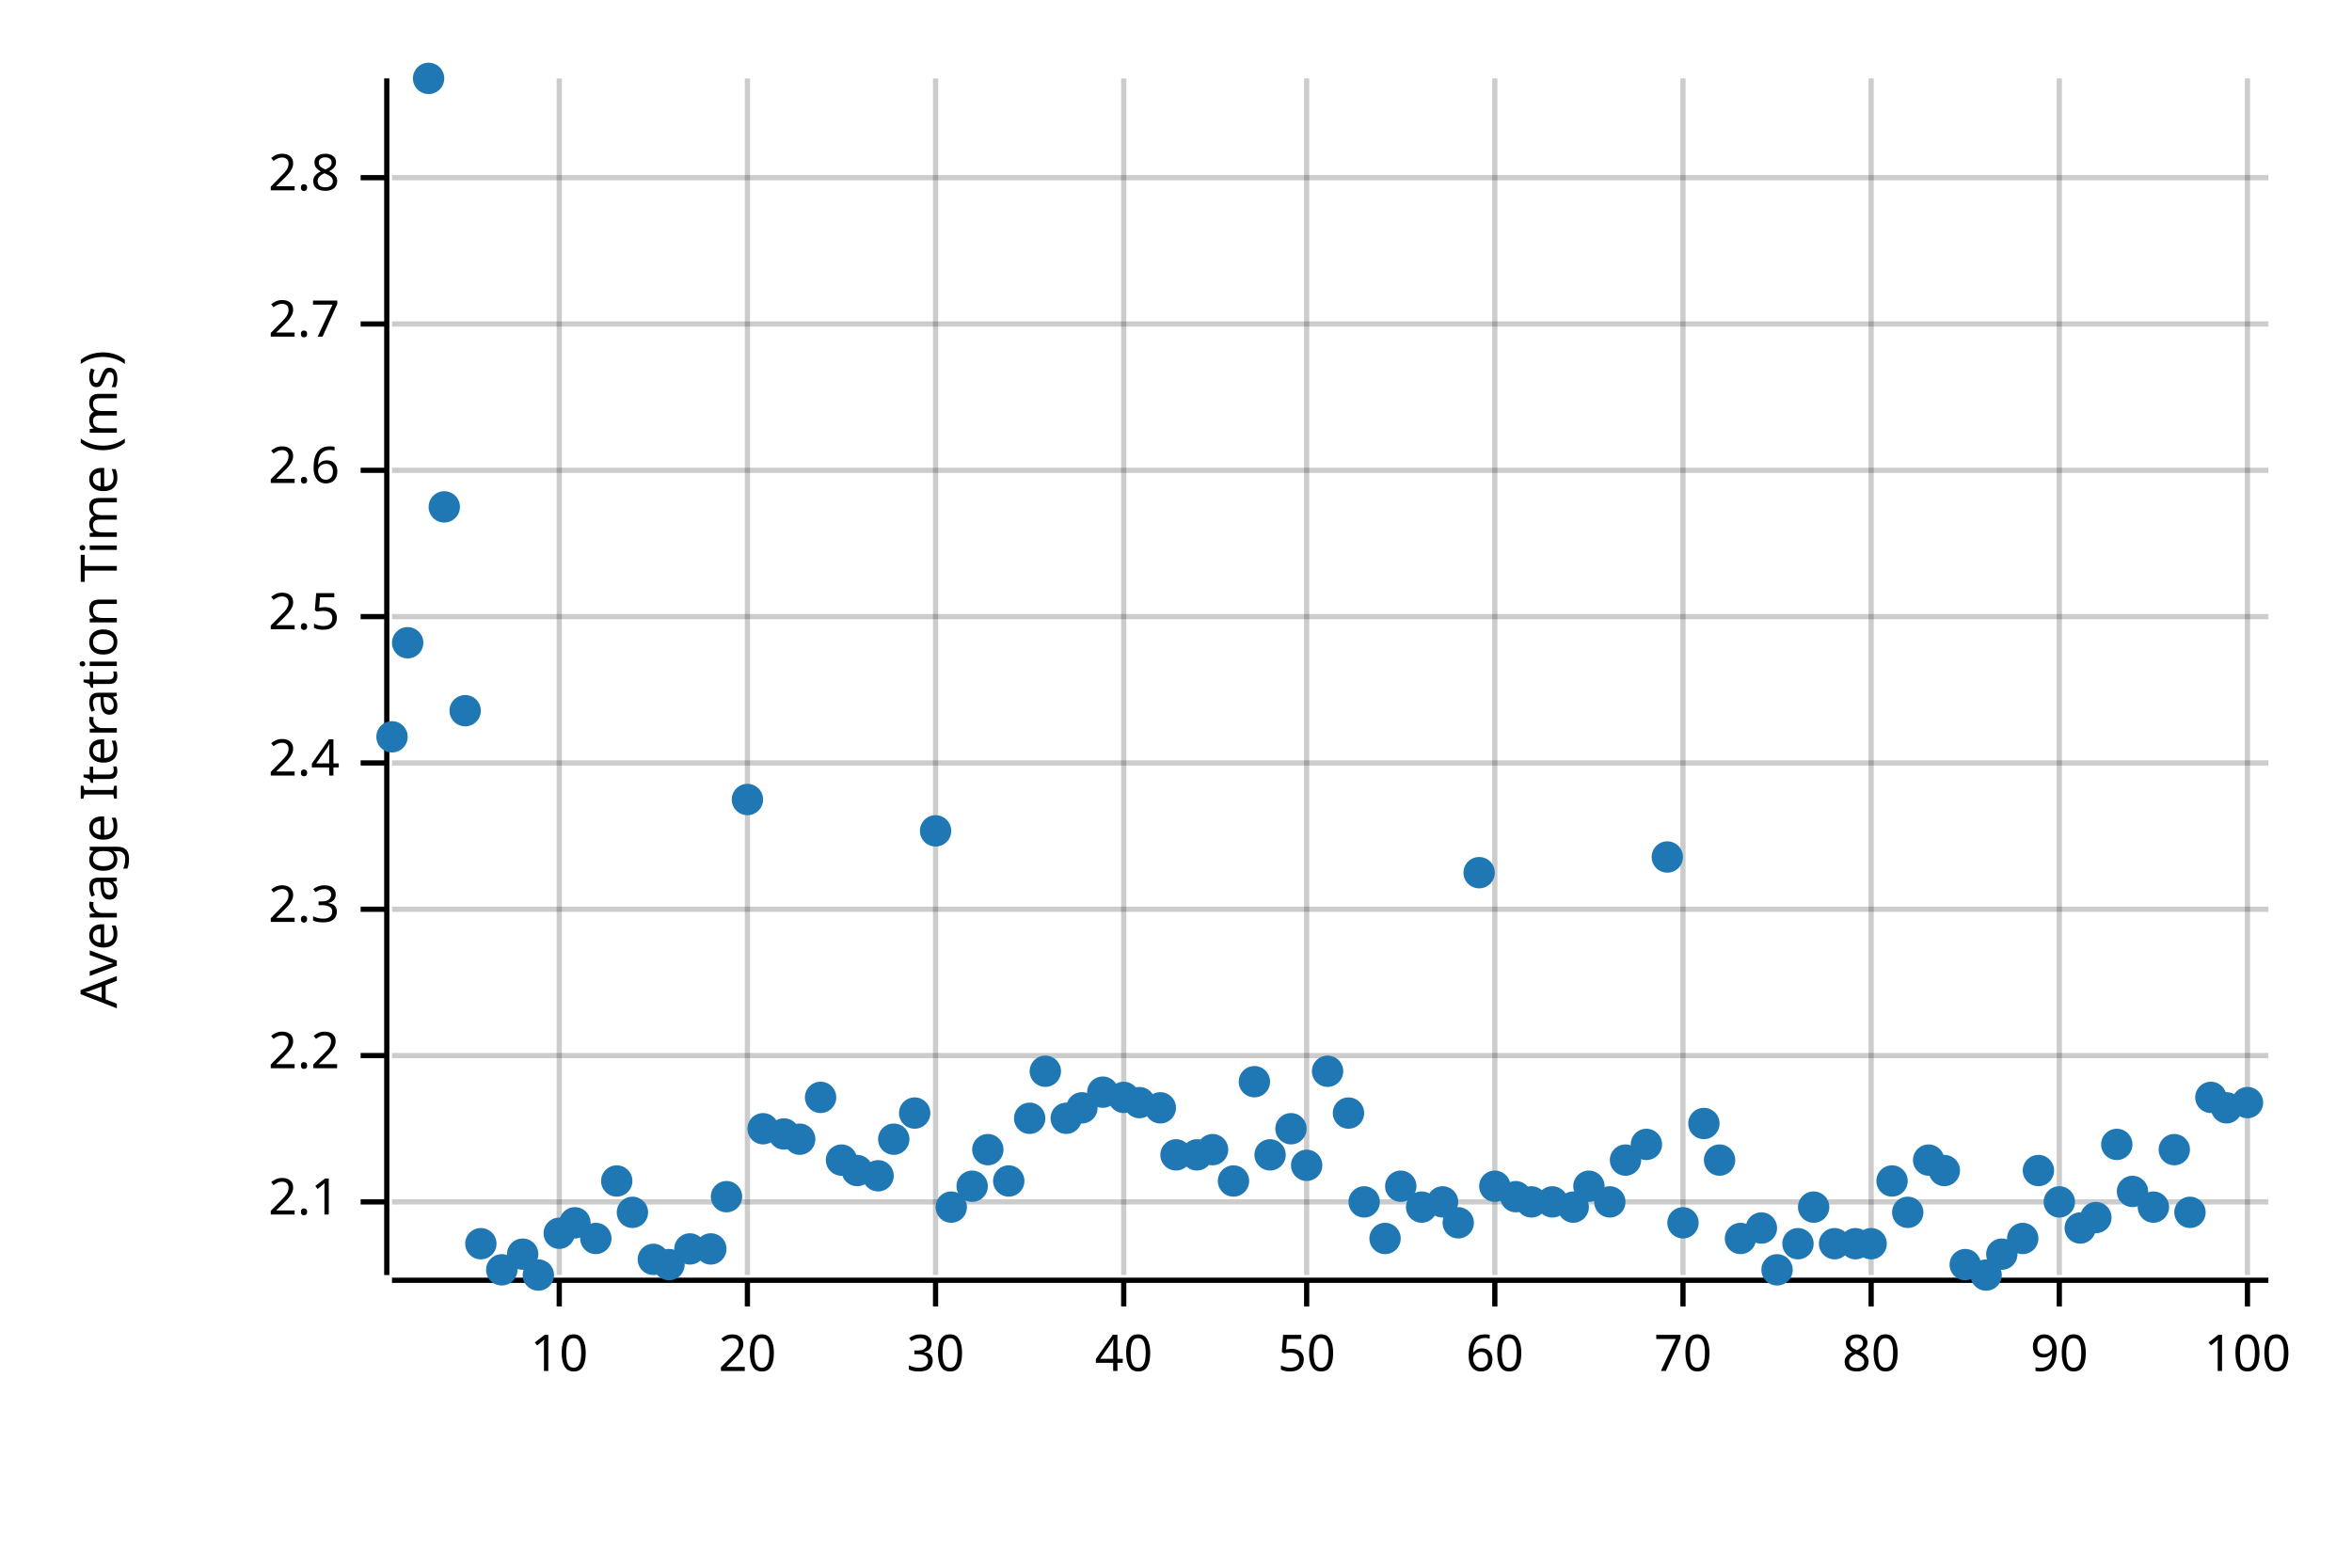
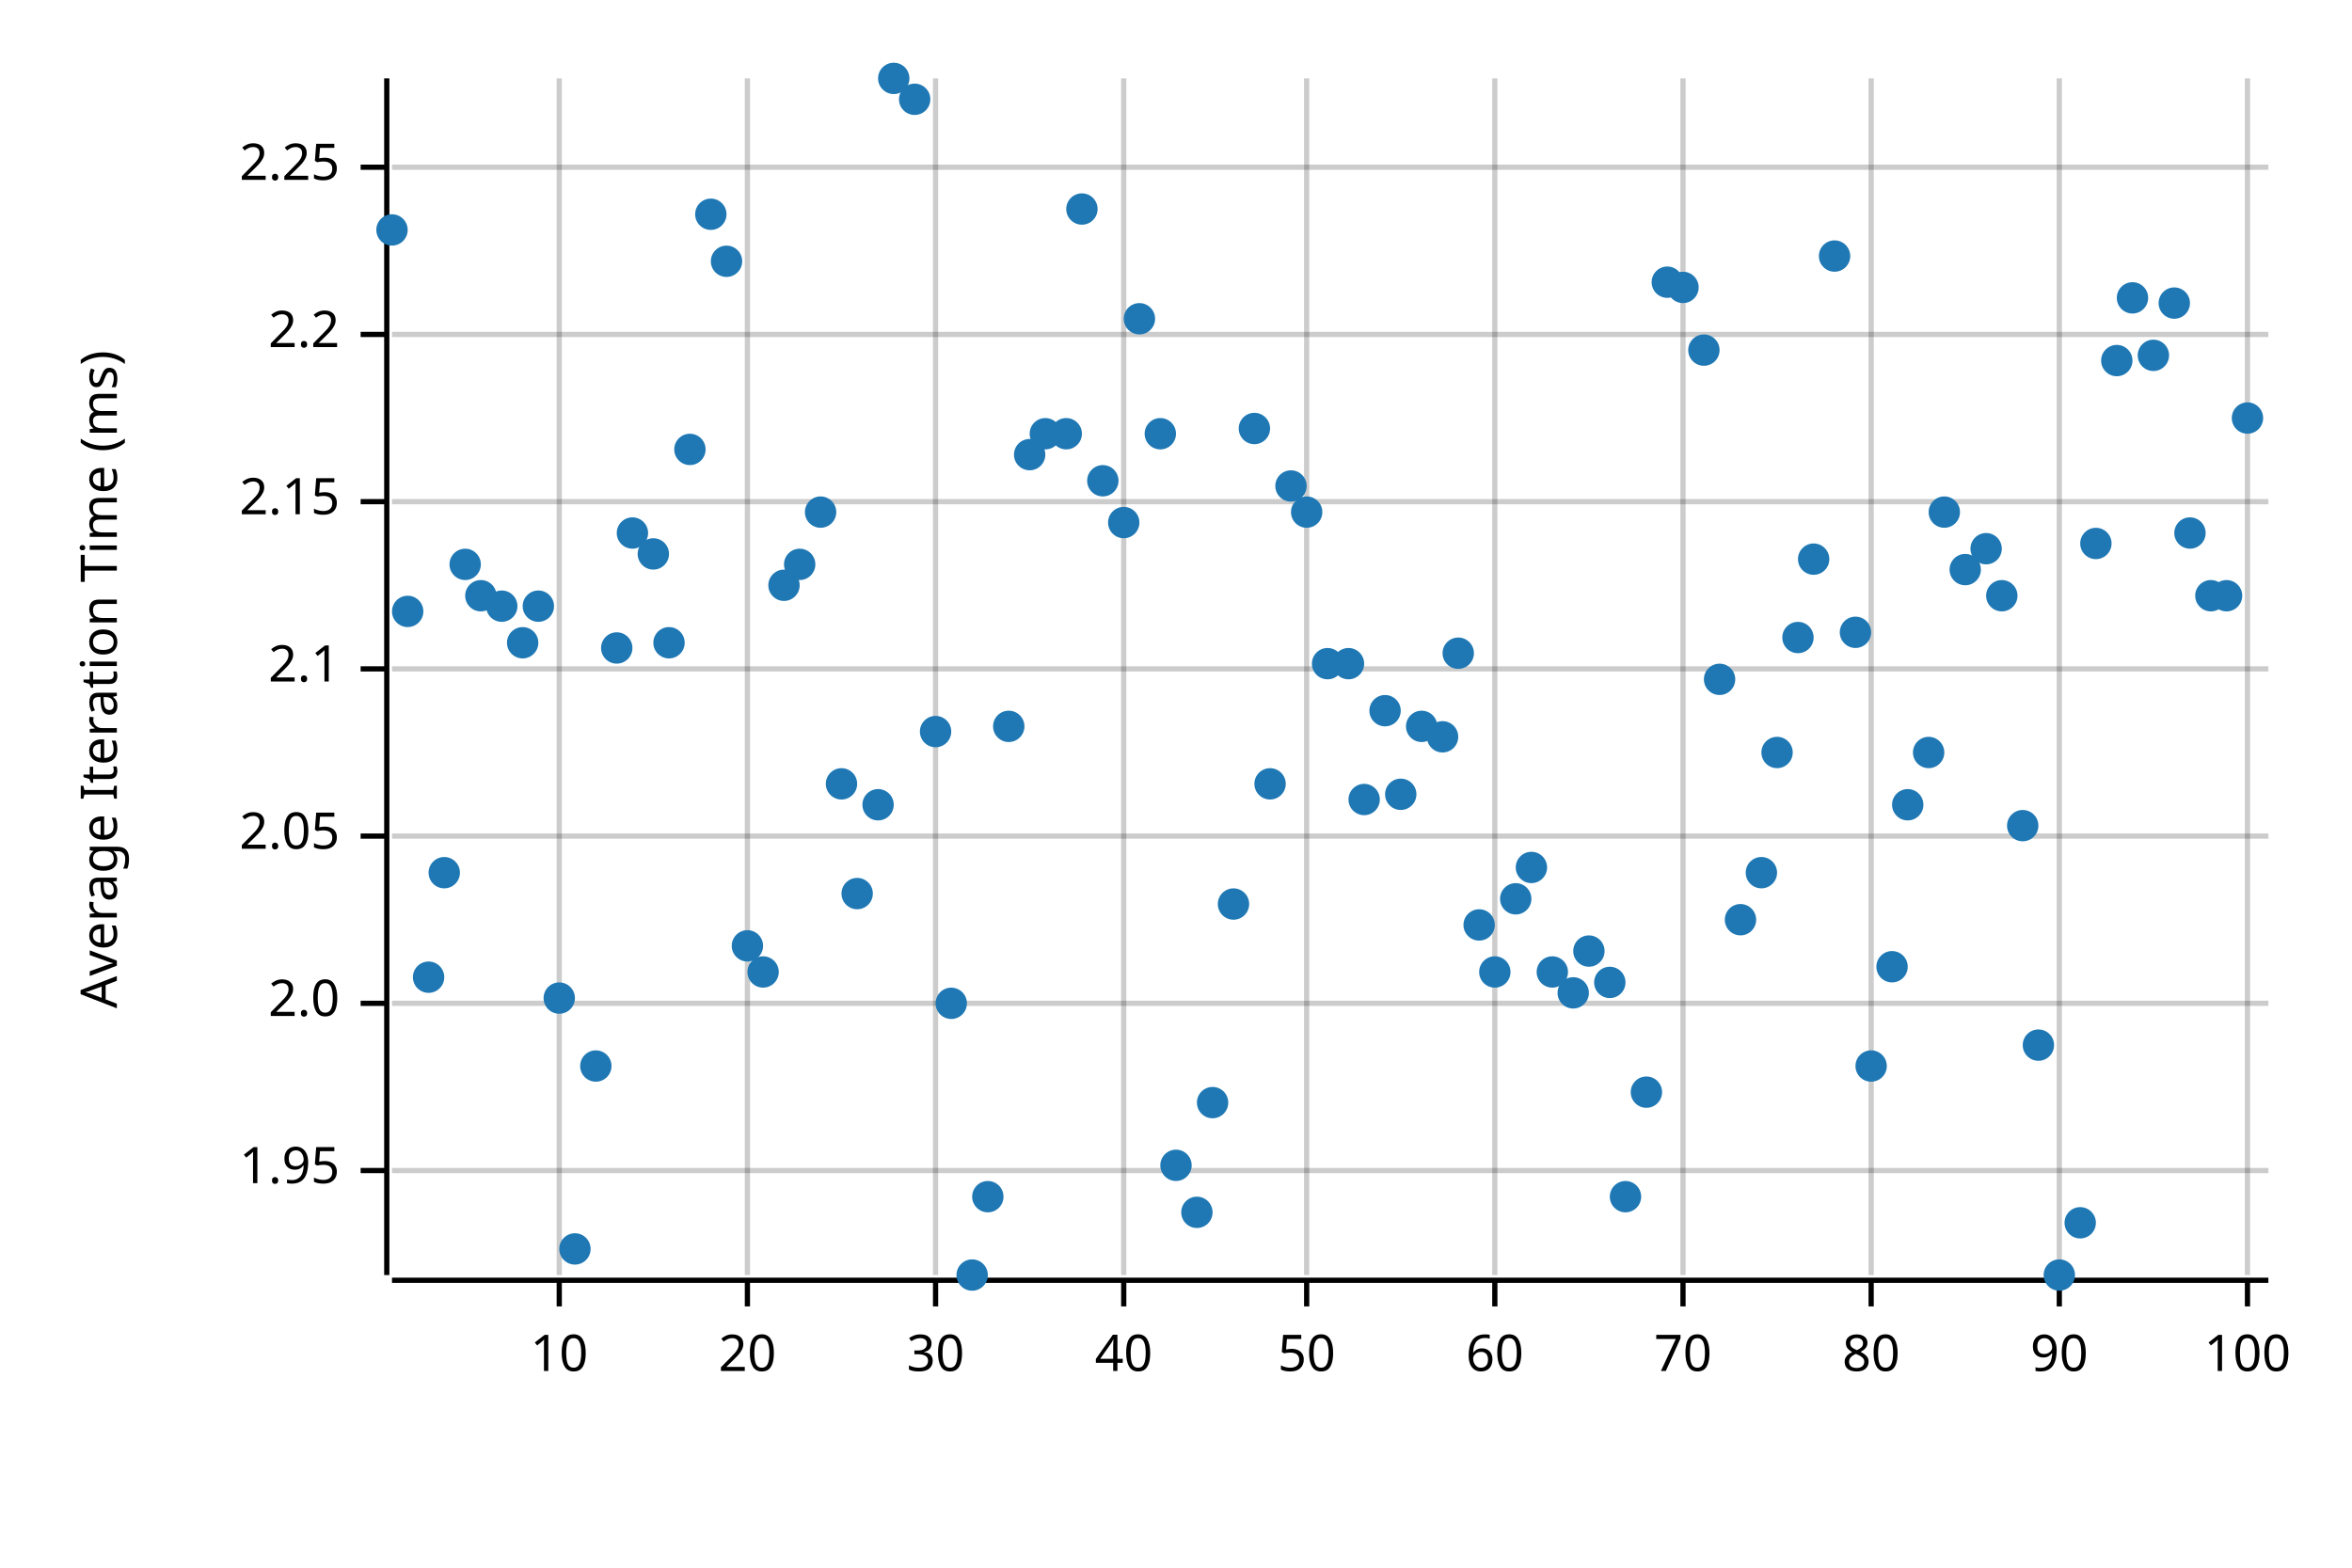
<svg xmlns="http://www.w3.org/2000/svg" width="450" height="300" viewBox="0 0 450 300">
  <text x="15" y="130" dy="0.76em" text-anchor="middle" font-family="sans-serif" font-size="9.677" opacity="1" fill="#000000" transform="rotate(270, 15, 130)">
Average Iteration Time (ms)
</text>
  <line opacity="0.2" stroke="#000000" stroke-width="1" x1="107" y1="244" x2="107" y2="15" />
  <line opacity="0.2" stroke="#000000" stroke-width="1" x1="143" y1="244" x2="143" y2="15" />
  <line opacity="0.2" stroke="#000000" stroke-width="1" x1="179" y1="244" x2="179" y2="15" />
  <line opacity="0.2" stroke="#000000" stroke-width="1" x1="215" y1="244" x2="215" y2="15" />
  <line opacity="0.2" stroke="#000000" stroke-width="1" x1="250" y1="244" x2="250" y2="15" />
  <line opacity="0.2" stroke="#000000" stroke-width="1" x1="286" y1="244" x2="286" y2="15" />
  <line opacity="0.2" stroke="#000000" stroke-width="1" x1="322" y1="244" x2="322" y2="15" />
  <line opacity="0.2" stroke="#000000" stroke-width="1" x1="358" y1="244" x2="358" y2="15" />
  <line opacity="0.2" stroke="#000000" stroke-width="1" x1="394" y1="244" x2="394" y2="15" />
  <line opacity="0.2" stroke="#000000" stroke-width="1" x1="430" y1="244" x2="430" y2="15" />
-   <line opacity="0.2" stroke="#000000" stroke-width="1" x1="75" y1="230" x2="434" y2="230" />
-   <line opacity="0.2" stroke="#000000" stroke-width="1" x1="75" y1="202" x2="434" y2="202" />
-   <line opacity="0.2" stroke="#000000" stroke-width="1" x1="75" y1="174" x2="434" y2="174" />
-   <line opacity="0.2" stroke="#000000" stroke-width="1" x1="75" y1="146" x2="434" y2="146" />
-   <line opacity="0.2" stroke="#000000" stroke-width="1" x1="75" y1="118" x2="434" y2="118" />
-   <line opacity="0.2" stroke="#000000" stroke-width="1" x1="75" y1="90" x2="434" y2="90" />
-   <line opacity="0.2" stroke="#000000" stroke-width="1" x1="75" y1="62" x2="434" y2="62" />
-   <line opacity="0.2" stroke="#000000" stroke-width="1" x1="75" y1="34" x2="434" y2="34" />
+   <line opacity="0.2" stroke="#000000" stroke-width="1" x1="75" y1="224" x2="434" y2="224" />
+   <line opacity="0.2" stroke="#000000" stroke-width="1" x1="75" y1="192" x2="434" y2="192" />
+   <line opacity="0.2" stroke="#000000" stroke-width="1" x1="75" y1="160" x2="434" y2="160" />
+   <line opacity="0.2" stroke="#000000" stroke-width="1" x1="75" y1="128" x2="434" y2="128" />
+   <line opacity="0.2" stroke="#000000" stroke-width="1" x1="75" y1="96" x2="434" y2="96" />
+   <line opacity="0.2" stroke="#000000" stroke-width="1" x1="75" y1="64" x2="434" y2="64" />
+   <line opacity="0.2" stroke="#000000" stroke-width="1" x1="75" y1="32" x2="434" y2="32" />
  <polyline fill="none" opacity="1" stroke="#000000" stroke-width="1" points="74,15 74,244 " />
-   <text x="65" y="230" dy="0.5ex" text-anchor="end" font-family="sans-serif" font-size="9.677" opacity="1" fill="#000000">
+   <text x="65" y="224" dy="0.5ex" text-anchor="end" font-family="sans-serif" font-size="9.677" opacity="1" fill="#000000">
+ 1.95
+ </text>
+   <polyline fill="none" opacity="1" stroke="#000000" stroke-width="1" points="69,224 74,224 " />
+   <text x="65" y="192" dy="0.5ex" text-anchor="end" font-family="sans-serif" font-size="9.677" opacity="1" fill="#000000">
+ 2.0
+ </text>
+   <polyline fill="none" opacity="1" stroke="#000000" stroke-width="1" points="69,192 74,192 " />
+   <text x="65" y="160" dy="0.5ex" text-anchor="end" font-family="sans-serif" font-size="9.677" opacity="1" fill="#000000">
+ 2.05
+ </text>
+   <polyline fill="none" opacity="1" stroke="#000000" stroke-width="1" points="69,160 74,160 " />
+   <text x="65" y="128" dy="0.5ex" text-anchor="end" font-family="sans-serif" font-size="9.677" opacity="1" fill="#000000">
2.1
</text>
-   <polyline fill="none" opacity="1" stroke="#000000" stroke-width="1" points="69,230 74,230 " />
-   <text x="65" y="202" dy="0.5ex" text-anchor="end" font-family="sans-serif" font-size="9.677" opacity="1" fill="#000000">
+   <polyline fill="none" opacity="1" stroke="#000000" stroke-width="1" points="69,128 74,128 " />
+   <text x="65" y="96" dy="0.5ex" text-anchor="end" font-family="sans-serif" font-size="9.677" opacity="1" fill="#000000">
+ 2.15
+ </text>
+   <polyline fill="none" opacity="1" stroke="#000000" stroke-width="1" points="69,96 74,96 " />
+   <text x="65" y="64" dy="0.5ex" text-anchor="end" font-family="sans-serif" font-size="9.677" opacity="1" fill="#000000">
2.2
</text>
-   <polyline fill="none" opacity="1" stroke="#000000" stroke-width="1" points="69,202 74,202 " />
-   <text x="65" y="174" dy="0.5ex" text-anchor="end" font-family="sans-serif" font-size="9.677" opacity="1" fill="#000000">
- 2.3
+   <polyline fill="none" opacity="1" stroke="#000000" stroke-width="1" points="69,64 74,64 " />
+   <text x="65" y="32" dy="0.5ex" text-anchor="end" font-family="sans-serif" font-size="9.677" opacity="1" fill="#000000">
+ 2.25
</text>
-   <polyline fill="none" opacity="1" stroke="#000000" stroke-width="1" points="69,174 74,174 " />
-   <text x="65" y="146" dy="0.5ex" text-anchor="end" font-family="sans-serif" font-size="9.677" opacity="1" fill="#000000">
- 2.4
- </text>
-   <polyline fill="none" opacity="1" stroke="#000000" stroke-width="1" points="69,146 74,146 " />
-   <text x="65" y="118" dy="0.5ex" text-anchor="end" font-family="sans-serif" font-size="9.677" opacity="1" fill="#000000">
- 2.5
- </text>
-   <polyline fill="none" opacity="1" stroke="#000000" stroke-width="1" points="69,118 74,118 " />
-   <text x="65" y="90" dy="0.5ex" text-anchor="end" font-family="sans-serif" font-size="9.677" opacity="1" fill="#000000">
- 2.6
- </text>
-   <polyline fill="none" opacity="1" stroke="#000000" stroke-width="1" points="69,90 74,90 " />
-   <text x="65" y="62" dy="0.5ex" text-anchor="end" font-family="sans-serif" font-size="9.677" opacity="1" fill="#000000">
- 2.7
- </text>
-   <polyline fill="none" opacity="1" stroke="#000000" stroke-width="1" points="69,62 74,62 " />
-   <text x="65" y="34" dy="0.5ex" text-anchor="end" font-family="sans-serif" font-size="9.677" opacity="1" fill="#000000">
- 2.8
- </text>
-   <polyline fill="none" opacity="1" stroke="#000000" stroke-width="1" points="69,34 74,34 " />
+   <polyline fill="none" opacity="1" stroke="#000000" stroke-width="1" points="69,32 74,32 " />
  <polyline fill="none" opacity="1" stroke="#000000" stroke-width="1" points="75,245 434,245 " />
  <text x="107" y="255" dy="0.76em" text-anchor="middle" font-family="sans-serif" font-size="9.677" opacity="1" fill="#000000">
10
</text>
  <polyline fill="none" opacity="1" stroke="#000000" stroke-width="1" points="107,245 107,250 " />
  <text x="143" y="255" dy="0.76em" text-anchor="middle" font-family="sans-serif" font-size="9.677" opacity="1" fill="#000000">
20
</text>
  <polyline fill="none" opacity="1" stroke="#000000" stroke-width="1" points="143,245 143,250 " />
  <text x="179" y="255" dy="0.76em" text-anchor="middle" font-family="sans-serif" font-size="9.677" opacity="1" fill="#000000">
30
</text>
  <polyline fill="none" opacity="1" stroke="#000000" stroke-width="1" points="179,245 179,250 " />
  <text x="215" y="255" dy="0.76em" text-anchor="middle" font-family="sans-serif" font-size="9.677" opacity="1" fill="#000000">
40
</text>
  <polyline fill="none" opacity="1" stroke="#000000" stroke-width="1" points="215,245 215,250 " />
  <text x="250" y="255" dy="0.76em" text-anchor="middle" font-family="sans-serif" font-size="9.677" opacity="1" fill="#000000">
50
</text>
  <polyline fill="none" opacity="1" stroke="#000000" stroke-width="1" points="250,245 250,250 " />
  <text x="286" y="255" dy="0.76em" text-anchor="middle" font-family="sans-serif" font-size="9.677" opacity="1" fill="#000000">
60
</text>
  <polyline fill="none" opacity="1" stroke="#000000" stroke-width="1" points="286,245 286,250 " />
  <text x="322" y="255" dy="0.76em" text-anchor="middle" font-family="sans-serif" font-size="9.677" opacity="1" fill="#000000">
70
</text>
  <polyline fill="none" opacity="1" stroke="#000000" stroke-width="1" points="322,245 322,250 " />
  <text x="358" y="255" dy="0.76em" text-anchor="middle" font-family="sans-serif" font-size="9.677" opacity="1" fill="#000000">
80
</text>
  <polyline fill="none" opacity="1" stroke="#000000" stroke-width="1" points="358,245 358,250 " />
  <text x="394" y="255" dy="0.76em" text-anchor="middle" font-family="sans-serif" font-size="9.677" opacity="1" fill="#000000">
90
</text>
  <polyline fill="none" opacity="1" stroke="#000000" stroke-width="1" points="394,245 394,250 " />
  <text x="430" y="255" dy="0.76em" text-anchor="middle" font-family="sans-serif" font-size="9.677" opacity="1" fill="#000000">
100
</text>
  <polyline fill="none" opacity="1" stroke="#000000" stroke-width="1" points="430,245 430,250 " />
-   <circle cx="75" cy="141" r="3" opacity="1" fill="#1F78B4" stroke="none" stroke-width="1" />
-   <circle cx="78" cy="123" r="3" opacity="1" fill="#1F78B4" stroke="none" stroke-width="1" />
-   <circle cx="82" cy="15" r="3" opacity="1" fill="#1F78B4" stroke="none" stroke-width="1" />
-   <circle cx="85" cy="97" r="3" opacity="1" fill="#1F78B4" stroke="none" stroke-width="1" />
-   <circle cx="89" cy="136" r="3" opacity="1" fill="#1F78B4" stroke="none" stroke-width="1" />
-   <circle cx="92" cy="238" r="3" opacity="1" fill="#1F78B4" stroke="none" stroke-width="1" />
-   <circle cx="96" cy="243" r="3" opacity="1" fill="#1F78B4" stroke="none" stroke-width="1" />
-   <circle cx="100" cy="240" r="3" opacity="1" fill="#1F78B4" stroke="none" stroke-width="1" />
-   <circle cx="103" cy="244" r="3" opacity="1" fill="#1F78B4" stroke="none" stroke-width="1" />
-   <circle cx="107" cy="236" r="3" opacity="1" fill="#1F78B4" stroke="none" stroke-width="1" />
-   <circle cx="110" cy="234" r="3" opacity="1" fill="#1F78B4" stroke="none" stroke-width="1" />
-   <circle cx="114" cy="237" r="3" opacity="1" fill="#1F78B4" stroke="none" stroke-width="1" />
-   <circle cx="118" cy="226" r="3" opacity="1" fill="#1F78B4" stroke="none" stroke-width="1" />
-   <circle cx="121" cy="232" r="3" opacity="1" fill="#1F78B4" stroke="none" stroke-width="1" />
-   <circle cx="125" cy="241" r="3" opacity="1" fill="#1F78B4" stroke="none" stroke-width="1" />
-   <circle cx="128" cy="242" r="3" opacity="1" fill="#1F78B4" stroke="none" stroke-width="1" />
-   <circle cx="132" cy="239" r="3" opacity="1" fill="#1F78B4" stroke="none" stroke-width="1" />
-   <circle cx="136" cy="239" r="3" opacity="1" fill="#1F78B4" stroke="none" stroke-width="1" />
-   <circle cx="139" cy="229" r="3" opacity="1" fill="#1F78B4" stroke="none" stroke-width="1" />
-   <circle cx="143" cy="153" r="3" opacity="1" fill="#1F78B4" stroke="none" stroke-width="1" />
-   <circle cx="146" cy="216" r="3" opacity="1" fill="#1F78B4" stroke="none" stroke-width="1" />
-   <circle cx="150" cy="217" r="3" opacity="1" fill="#1F78B4" stroke="none" stroke-width="1" />
-   <circle cx="153" cy="218" r="3" opacity="1" fill="#1F78B4" stroke="none" stroke-width="1" />
-   <circle cx="157" cy="210" r="3" opacity="1" fill="#1F78B4" stroke="none" stroke-width="1" />
-   <circle cx="161" cy="222" r="3" opacity="1" fill="#1F78B4" stroke="none" stroke-width="1" />
-   <circle cx="164" cy="224" r="3" opacity="1" fill="#1F78B4" stroke="none" stroke-width="1" />
-   <circle cx="168" cy="225" r="3" opacity="1" fill="#1F78B4" stroke="none" stroke-width="1" />
-   <circle cx="171" cy="218" r="3" opacity="1" fill="#1F78B4" stroke="none" stroke-width="1" />
-   <circle cx="175" cy="213" r="3" opacity="1" fill="#1F78B4" stroke="none" stroke-width="1" />
-   <circle cx="179" cy="159" r="3" opacity="1" fill="#1F78B4" stroke="none" stroke-width="1" />
-   <circle cx="182" cy="231" r="3" opacity="1" fill="#1F78B4" stroke="none" stroke-width="1" />
-   <circle cx="186" cy="227" r="3" opacity="1" fill="#1F78B4" stroke="none" stroke-width="1" />
-   <circle cx="189" cy="220" r="3" opacity="1" fill="#1F78B4" stroke="none" stroke-width="1" />
-   <circle cx="193" cy="226" r="3" opacity="1" fill="#1F78B4" stroke="none" stroke-width="1" />
-   <circle cx="197" cy="214" r="3" opacity="1" fill="#1F78B4" stroke="none" stroke-width="1" />
-   <circle cx="200" cy="205" r="3" opacity="1" fill="#1F78B4" stroke="none" stroke-width="1" />
-   <circle cx="204" cy="214" r="3" opacity="1" fill="#1F78B4" stroke="none" stroke-width="1" />
-   <circle cx="207" cy="212" r="3" opacity="1" fill="#1F78B4" stroke="none" stroke-width="1" />
-   <circle cx="211" cy="209" r="3" opacity="1" fill="#1F78B4" stroke="none" stroke-width="1" />
-   <circle cx="215" cy="210" r="3" opacity="1" fill="#1F78B4" stroke="none" stroke-width="1" />
-   <circle cx="218" cy="211" r="3" opacity="1" fill="#1F78B4" stroke="none" stroke-width="1" />
-   <circle cx="222" cy="212" r="3" opacity="1" fill="#1F78B4" stroke="none" stroke-width="1" />
-   <circle cx="225" cy="221" r="3" opacity="1" fill="#1F78B4" stroke="none" stroke-width="1" />
-   <circle cx="229" cy="221" r="3" opacity="1" fill="#1F78B4" stroke="none" stroke-width="1" />
-   <circle cx="232" cy="220" r="3" opacity="1" fill="#1F78B4" stroke="none" stroke-width="1" />
-   <circle cx="236" cy="226" r="3" opacity="1" fill="#1F78B4" stroke="none" stroke-width="1" />
-   <circle cx="240" cy="207" r="3" opacity="1" fill="#1F78B4" stroke="none" stroke-width="1" />
-   <circle cx="243" cy="221" r="3" opacity="1" fill="#1F78B4" stroke="none" stroke-width="1" />
-   <circle cx="247" cy="216" r="3" opacity="1" fill="#1F78B4" stroke="none" stroke-width="1" />
-   <circle cx="250" cy="223" r="3" opacity="1" fill="#1F78B4" stroke="none" stroke-width="1" />
-   <circle cx="254" cy="205" r="3" opacity="1" fill="#1F78B4" stroke="none" stroke-width="1" />
-   <circle cx="258" cy="213" r="3" opacity="1" fill="#1F78B4" stroke="none" stroke-width="1" />
-   <circle cx="261" cy="230" r="3" opacity="1" fill="#1F78B4" stroke="none" stroke-width="1" />
-   <circle cx="265" cy="237" r="3" opacity="1" fill="#1F78B4" stroke="none" stroke-width="1" />
-   <circle cx="268" cy="227" r="3" opacity="1" fill="#1F78B4" stroke="none" stroke-width="1" />
-   <circle cx="272" cy="231" r="3" opacity="1" fill="#1F78B4" stroke="none" stroke-width="1" />
-   <circle cx="276" cy="230" r="3" opacity="1" fill="#1F78B4" stroke="none" stroke-width="1" />
-   <circle cx="279" cy="234" r="3" opacity="1" fill="#1F78B4" stroke="none" stroke-width="1" />
-   <circle cx="283" cy="167" r="3" opacity="1" fill="#1F78B4" stroke="none" stroke-width="1" />
-   <circle cx="286" cy="227" r="3" opacity="1" fill="#1F78B4" stroke="none" stroke-width="1" />
-   <circle cx="290" cy="229" r="3" opacity="1" fill="#1F78B4" stroke="none" stroke-width="1" />
-   <circle cx="293" cy="230" r="3" opacity="1" fill="#1F78B4" stroke="none" stroke-width="1" />
-   <circle cx="297" cy="230" r="3" opacity="1" fill="#1F78B4" stroke="none" stroke-width="1" />
-   <circle cx="301" cy="231" r="3" opacity="1" fill="#1F78B4" stroke="none" stroke-width="1" />
-   <circle cx="304" cy="227" r="3" opacity="1" fill="#1F78B4" stroke="none" stroke-width="1" />
-   <circle cx="308" cy="230" r="3" opacity="1" fill="#1F78B4" stroke="none" stroke-width="1" />
-   <circle cx="311" cy="222" r="3" opacity="1" fill="#1F78B4" stroke="none" stroke-width="1" />
-   <circle cx="315" cy="219" r="3" opacity="1" fill="#1F78B4" stroke="none" stroke-width="1" />
-   <circle cx="319" cy="164" r="3" opacity="1" fill="#1F78B4" stroke="none" stroke-width="1" />
-   <circle cx="322" cy="234" r="3" opacity="1" fill="#1F78B4" stroke="none" stroke-width="1" />
-   <circle cx="326" cy="215" r="3" opacity="1" fill="#1F78B4" stroke="none" stroke-width="1" />
-   <circle cx="329" cy="222" r="3" opacity="1" fill="#1F78B4" stroke="none" stroke-width="1" />
-   <circle cx="333" cy="237" r="3" opacity="1" fill="#1F78B4" stroke="none" stroke-width="1" />
-   <circle cx="337" cy="235" r="3" opacity="1" fill="#1F78B4" stroke="none" stroke-width="1" />
-   <circle cx="340" cy="243" r="3" opacity="1" fill="#1F78B4" stroke="none" stroke-width="1" />
-   <circle cx="344" cy="238" r="3" opacity="1" fill="#1F78B4" stroke="none" stroke-width="1" />
-   <circle cx="347" cy="231" r="3" opacity="1" fill="#1F78B4" stroke="none" stroke-width="1" />
-   <circle cx="351" cy="238" r="3" opacity="1" fill="#1F78B4" stroke="none" stroke-width="1" />
-   <circle cx="355" cy="238" r="3" opacity="1" fill="#1F78B4" stroke="none" stroke-width="1" />
-   <circle cx="358" cy="238" r="3" opacity="1" fill="#1F78B4" stroke="none" stroke-width="1" />
-   <circle cx="362" cy="226" r="3" opacity="1" fill="#1F78B4" stroke="none" stroke-width="1" />
-   <circle cx="365" cy="232" r="3" opacity="1" fill="#1F78B4" stroke="none" stroke-width="1" />
-   <circle cx="369" cy="222" r="3" opacity="1" fill="#1F78B4" stroke="none" stroke-width="1" />
-   <circle cx="372" cy="224" r="3" opacity="1" fill="#1F78B4" stroke="none" stroke-width="1" />
-   <circle cx="376" cy="242" r="3" opacity="1" fill="#1F78B4" stroke="none" stroke-width="1" />
-   <circle cx="380" cy="244" r="3" opacity="1" fill="#1F78B4" stroke="none" stroke-width="1" />
-   <circle cx="383" cy="240" r="3" opacity="1" fill="#1F78B4" stroke="none" stroke-width="1" />
-   <circle cx="387" cy="237" r="3" opacity="1" fill="#1F78B4" stroke="none" stroke-width="1" />
-   <circle cx="390" cy="224" r="3" opacity="1" fill="#1F78B4" stroke="none" stroke-width="1" />
-   <circle cx="394" cy="230" r="3" opacity="1" fill="#1F78B4" stroke="none" stroke-width="1" />
-   <circle cx="398" cy="235" r="3" opacity="1" fill="#1F78B4" stroke="none" stroke-width="1" />
-   <circle cx="401" cy="233" r="3" opacity="1" fill="#1F78B4" stroke="none" stroke-width="1" />
-   <circle cx="405" cy="219" r="3" opacity="1" fill="#1F78B4" stroke="none" stroke-width="1" />
-   <circle cx="408" cy="228" r="3" opacity="1" fill="#1F78B4" stroke="none" stroke-width="1" />
-   <circle cx="412" cy="231" r="3" opacity="1" fill="#1F78B4" stroke="none" stroke-width="1" />
-   <circle cx="416" cy="220" r="3" opacity="1" fill="#1F78B4" stroke="none" stroke-width="1" />
-   <circle cx="419" cy="232" r="3" opacity="1" fill="#1F78B4" stroke="none" stroke-width="1" />
-   <circle cx="423" cy="210" r="3" opacity="1" fill="#1F78B4" stroke="none" stroke-width="1" />
-   <circle cx="426" cy="212" r="3" opacity="1" fill="#1F78B4" stroke="none" stroke-width="1" />
-   <circle cx="430" cy="211" r="3" opacity="1" fill="#1F78B4" stroke="none" stroke-width="1" />
+   <circle cx="75" cy="44" r="3" opacity="1" fill="#1F78B4" stroke="none" stroke-width="1" />
+   <circle cx="78" cy="117" r="3" opacity="1" fill="#1F78B4" stroke="none" stroke-width="1" />
+   <circle cx="82" cy="187" r="3" opacity="1" fill="#1F78B4" stroke="none" stroke-width="1" />
+   <circle cx="85" cy="167" r="3" opacity="1" fill="#1F78B4" stroke="none" stroke-width="1" />
+   <circle cx="89" cy="108" r="3" opacity="1" fill="#1F78B4" stroke="none" stroke-width="1" />
+   <circle cx="92" cy="114" r="3" opacity="1" fill="#1F78B4" stroke="none" stroke-width="1" />
+   <circle cx="96" cy="116" r="3" opacity="1" fill="#1F78B4" stroke="none" stroke-width="1" />
+   <circle cx="100" cy="123" r="3" opacity="1" fill="#1F78B4" stroke="none" stroke-width="1" />
+   <circle cx="103" cy="116" r="3" opacity="1" fill="#1F78B4" stroke="none" stroke-width="1" />
+   <circle cx="107" cy="191" r="3" opacity="1" fill="#1F78B4" stroke="none" stroke-width="1" />
+   <circle cx="110" cy="239" r="3" opacity="1" fill="#1F78B4" stroke="none" stroke-width="1" />
+   <circle cx="114" cy="204" r="3" opacity="1" fill="#1F78B4" stroke="none" stroke-width="1" />
+   <circle cx="118" cy="124" r="3" opacity="1" fill="#1F78B4" stroke="none" stroke-width="1" />
+   <circle cx="121" cy="102" r="3" opacity="1" fill="#1F78B4" stroke="none" stroke-width="1" />
+   <circle cx="125" cy="106" r="3" opacity="1" fill="#1F78B4" stroke="none" stroke-width="1" />
+   <circle cx="128" cy="123" r="3" opacity="1" fill="#1F78B4" stroke="none" stroke-width="1" />
+   <circle cx="132" cy="86" r="3" opacity="1" fill="#1F78B4" stroke="none" stroke-width="1" />
+   <circle cx="136" cy="41" r="3" opacity="1" fill="#1F78B4" stroke="none" stroke-width="1" />
+   <circle cx="139" cy="50" r="3" opacity="1" fill="#1F78B4" stroke="none" stroke-width="1" />
+   <circle cx="143" cy="181" r="3" opacity="1" fill="#1F78B4" stroke="none" stroke-width="1" />
+   <circle cx="146" cy="186" r="3" opacity="1" fill="#1F78B4" stroke="none" stroke-width="1" />
+   <circle cx="150" cy="112" r="3" opacity="1" fill="#1F78B4" stroke="none" stroke-width="1" />
+   <circle cx="153" cy="108" r="3" opacity="1" fill="#1F78B4" stroke="none" stroke-width="1" />
+   <circle cx="157" cy="98" r="3" opacity="1" fill="#1F78B4" stroke="none" stroke-width="1" />
+   <circle cx="161" cy="150" r="3" opacity="1" fill="#1F78B4" stroke="none" stroke-width="1" />
+   <circle cx="164" cy="171" r="3" opacity="1" fill="#1F78B4" stroke="none" stroke-width="1" />
+   <circle cx="168" cy="154" r="3" opacity="1" fill="#1F78B4" stroke="none" stroke-width="1" />
+   <circle cx="171" cy="15" r="3" opacity="1" fill="#1F78B4" stroke="none" stroke-width="1" />
+   <circle cx="175" cy="19" r="3" opacity="1" fill="#1F78B4" stroke="none" stroke-width="1" />
+   <circle cx="179" cy="140" r="3" opacity="1" fill="#1F78B4" stroke="none" stroke-width="1" />
+   <circle cx="182" cy="192" r="3" opacity="1" fill="#1F78B4" stroke="none" stroke-width="1" />
+   <circle cx="186" cy="244" r="3" opacity="1" fill="#1F78B4" stroke="none" stroke-width="1" />
+   <circle cx="189" cy="229" r="3" opacity="1" fill="#1F78B4" stroke="none" stroke-width="1" />
+   <circle cx="193" cy="139" r="3" opacity="1" fill="#1F78B4" stroke="none" stroke-width="1" />
+   <circle cx="197" cy="87" r="3" opacity="1" fill="#1F78B4" stroke="none" stroke-width="1" />
+   <circle cx="200" cy="83" r="3" opacity="1" fill="#1F78B4" stroke="none" stroke-width="1" />
+   <circle cx="204" cy="83" r="3" opacity="1" fill="#1F78B4" stroke="none" stroke-width="1" />
+   <circle cx="207" cy="40" r="3" opacity="1" fill="#1F78B4" stroke="none" stroke-width="1" />
+   <circle cx="211" cy="92" r="3" opacity="1" fill="#1F78B4" stroke="none" stroke-width="1" />
+   <circle cx="215" cy="100" r="3" opacity="1" fill="#1F78B4" stroke="none" stroke-width="1" />
+   <circle cx="218" cy="61" r="3" opacity="1" fill="#1F78B4" stroke="none" stroke-width="1" />
+   <circle cx="222" cy="83" r="3" opacity="1" fill="#1F78B4" stroke="none" stroke-width="1" />
+   <circle cx="225" cy="223" r="3" opacity="1" fill="#1F78B4" stroke="none" stroke-width="1" />
+   <circle cx="229" cy="232" r="3" opacity="1" fill="#1F78B4" stroke="none" stroke-width="1" />
+   <circle cx="232" cy="211" r="3" opacity="1" fill="#1F78B4" stroke="none" stroke-width="1" />
+   <circle cx="236" cy="173" r="3" opacity="1" fill="#1F78B4" stroke="none" stroke-width="1" />
+   <circle cx="240" cy="82" r="3" opacity="1" fill="#1F78B4" stroke="none" stroke-width="1" />
+   <circle cx="243" cy="150" r="3" opacity="1" fill="#1F78B4" stroke="none" stroke-width="1" />
+   <circle cx="247" cy="93" r="3" opacity="1" fill="#1F78B4" stroke="none" stroke-width="1" />
+   <circle cx="250" cy="98" r="3" opacity="1" fill="#1F78B4" stroke="none" stroke-width="1" />
+   <circle cx="254" cy="127" r="3" opacity="1" fill="#1F78B4" stroke="none" stroke-width="1" />
+   <circle cx="258" cy="127" r="3" opacity="1" fill="#1F78B4" stroke="none" stroke-width="1" />
+   <circle cx="261" cy="153" r="3" opacity="1" fill="#1F78B4" stroke="none" stroke-width="1" />
+   <circle cx="265" cy="136" r="3" opacity="1" fill="#1F78B4" stroke="none" stroke-width="1" />
+   <circle cx="268" cy="152" r="3" opacity="1" fill="#1F78B4" stroke="none" stroke-width="1" />
+   <circle cx="272" cy="139" r="3" opacity="1" fill="#1F78B4" stroke="none" stroke-width="1" />
+   <circle cx="276" cy="141" r="3" opacity="1" fill="#1F78B4" stroke="none" stroke-width="1" />
+   <circle cx="279" cy="125" r="3" opacity="1" fill="#1F78B4" stroke="none" stroke-width="1" />
+   <circle cx="283" cy="177" r="3" opacity="1" fill="#1F78B4" stroke="none" stroke-width="1" />
+   <circle cx="286" cy="186" r="3" opacity="1" fill="#1F78B4" stroke="none" stroke-width="1" />
+   <circle cx="290" cy="172" r="3" opacity="1" fill="#1F78B4" stroke="none" stroke-width="1" />
+   <circle cx="293" cy="166" r="3" opacity="1" fill="#1F78B4" stroke="none" stroke-width="1" />
+   <circle cx="297" cy="186" r="3" opacity="1" fill="#1F78B4" stroke="none" stroke-width="1" />
+   <circle cx="301" cy="190" r="3" opacity="1" fill="#1F78B4" stroke="none" stroke-width="1" />
+   <circle cx="304" cy="182" r="3" opacity="1" fill="#1F78B4" stroke="none" stroke-width="1" />
+   <circle cx="308" cy="188" r="3" opacity="1" fill="#1F78B4" stroke="none" stroke-width="1" />
+   <circle cx="311" cy="229" r="3" opacity="1" fill="#1F78B4" stroke="none" stroke-width="1" />
+   <circle cx="315" cy="209" r="3" opacity="1" fill="#1F78B4" stroke="none" stroke-width="1" />
+   <circle cx="319" cy="54" r="3" opacity="1" fill="#1F78B4" stroke="none" stroke-width="1" />
+   <circle cx="322" cy="55" r="3" opacity="1" fill="#1F78B4" stroke="none" stroke-width="1" />
+   <circle cx="326" cy="67" r="3" opacity="1" fill="#1F78B4" stroke="none" stroke-width="1" />
+   <circle cx="329" cy="130" r="3" opacity="1" fill="#1F78B4" stroke="none" stroke-width="1" />
+   <circle cx="333" cy="176" r="3" opacity="1" fill="#1F78B4" stroke="none" stroke-width="1" />
+   <circle cx="337" cy="167" r="3" opacity="1" fill="#1F78B4" stroke="none" stroke-width="1" />
+   <circle cx="340" cy="144" r="3" opacity="1" fill="#1F78B4" stroke="none" stroke-width="1" />
+   <circle cx="344" cy="122" r="3" opacity="1" fill="#1F78B4" stroke="none" stroke-width="1" />
+   <circle cx="347" cy="107" r="3" opacity="1" fill="#1F78B4" stroke="none" stroke-width="1" />
+   <circle cx="351" cy="49" r="3" opacity="1" fill="#1F78B4" stroke="none" stroke-width="1" />
+   <circle cx="355" cy="121" r="3" opacity="1" fill="#1F78B4" stroke="none" stroke-width="1" />
+   <circle cx="358" cy="204" r="3" opacity="1" fill="#1F78B4" stroke="none" stroke-width="1" />
+   <circle cx="362" cy="185" r="3" opacity="1" fill="#1F78B4" stroke="none" stroke-width="1" />
+   <circle cx="365" cy="154" r="3" opacity="1" fill="#1F78B4" stroke="none" stroke-width="1" />
+   <circle cx="369" cy="144" r="3" opacity="1" fill="#1F78B4" stroke="none" stroke-width="1" />
+   <circle cx="372" cy="98" r="3" opacity="1" fill="#1F78B4" stroke="none" stroke-width="1" />
+   <circle cx="376" cy="109" r="3" opacity="1" fill="#1F78B4" stroke="none" stroke-width="1" />
+   <circle cx="380" cy="105" r="3" opacity="1" fill="#1F78B4" stroke="none" stroke-width="1" />
+   <circle cx="383" cy="114" r="3" opacity="1" fill="#1F78B4" stroke="none" stroke-width="1" />
+   <circle cx="387" cy="158" r="3" opacity="1" fill="#1F78B4" stroke="none" stroke-width="1" />
+   <circle cx="390" cy="200" r="3" opacity="1" fill="#1F78B4" stroke="none" stroke-width="1" />
+   <circle cx="394" cy="244" r="3" opacity="1" fill="#1F78B4" stroke="none" stroke-width="1" />
+   <circle cx="398" cy="234" r="3" opacity="1" fill="#1F78B4" stroke="none" stroke-width="1" />
+   <circle cx="401" cy="104" r="3" opacity="1" fill="#1F78B4" stroke="none" stroke-width="1" />
+   <circle cx="405" cy="69" r="3" opacity="1" fill="#1F78B4" stroke="none" stroke-width="1" />
+   <circle cx="408" cy="57" r="3" opacity="1" fill="#1F78B4" stroke="none" stroke-width="1" />
+   <circle cx="412" cy="68" r="3" opacity="1" fill="#1F78B4" stroke="none" stroke-width="1" />
+   <circle cx="416" cy="58" r="3" opacity="1" fill="#1F78B4" stroke="none" stroke-width="1" />
+   <circle cx="419" cy="102" r="3" opacity="1" fill="#1F78B4" stroke="none" stroke-width="1" />
+   <circle cx="423" cy="114" r="3" opacity="1" fill="#1F78B4" stroke="none" stroke-width="1" />
+   <circle cx="426" cy="114" r="3" opacity="1" fill="#1F78B4" stroke="none" stroke-width="1" />
+   <circle cx="430" cy="80" r="3" opacity="1" fill="#1F78B4" stroke="none" stroke-width="1" />
</svg>
